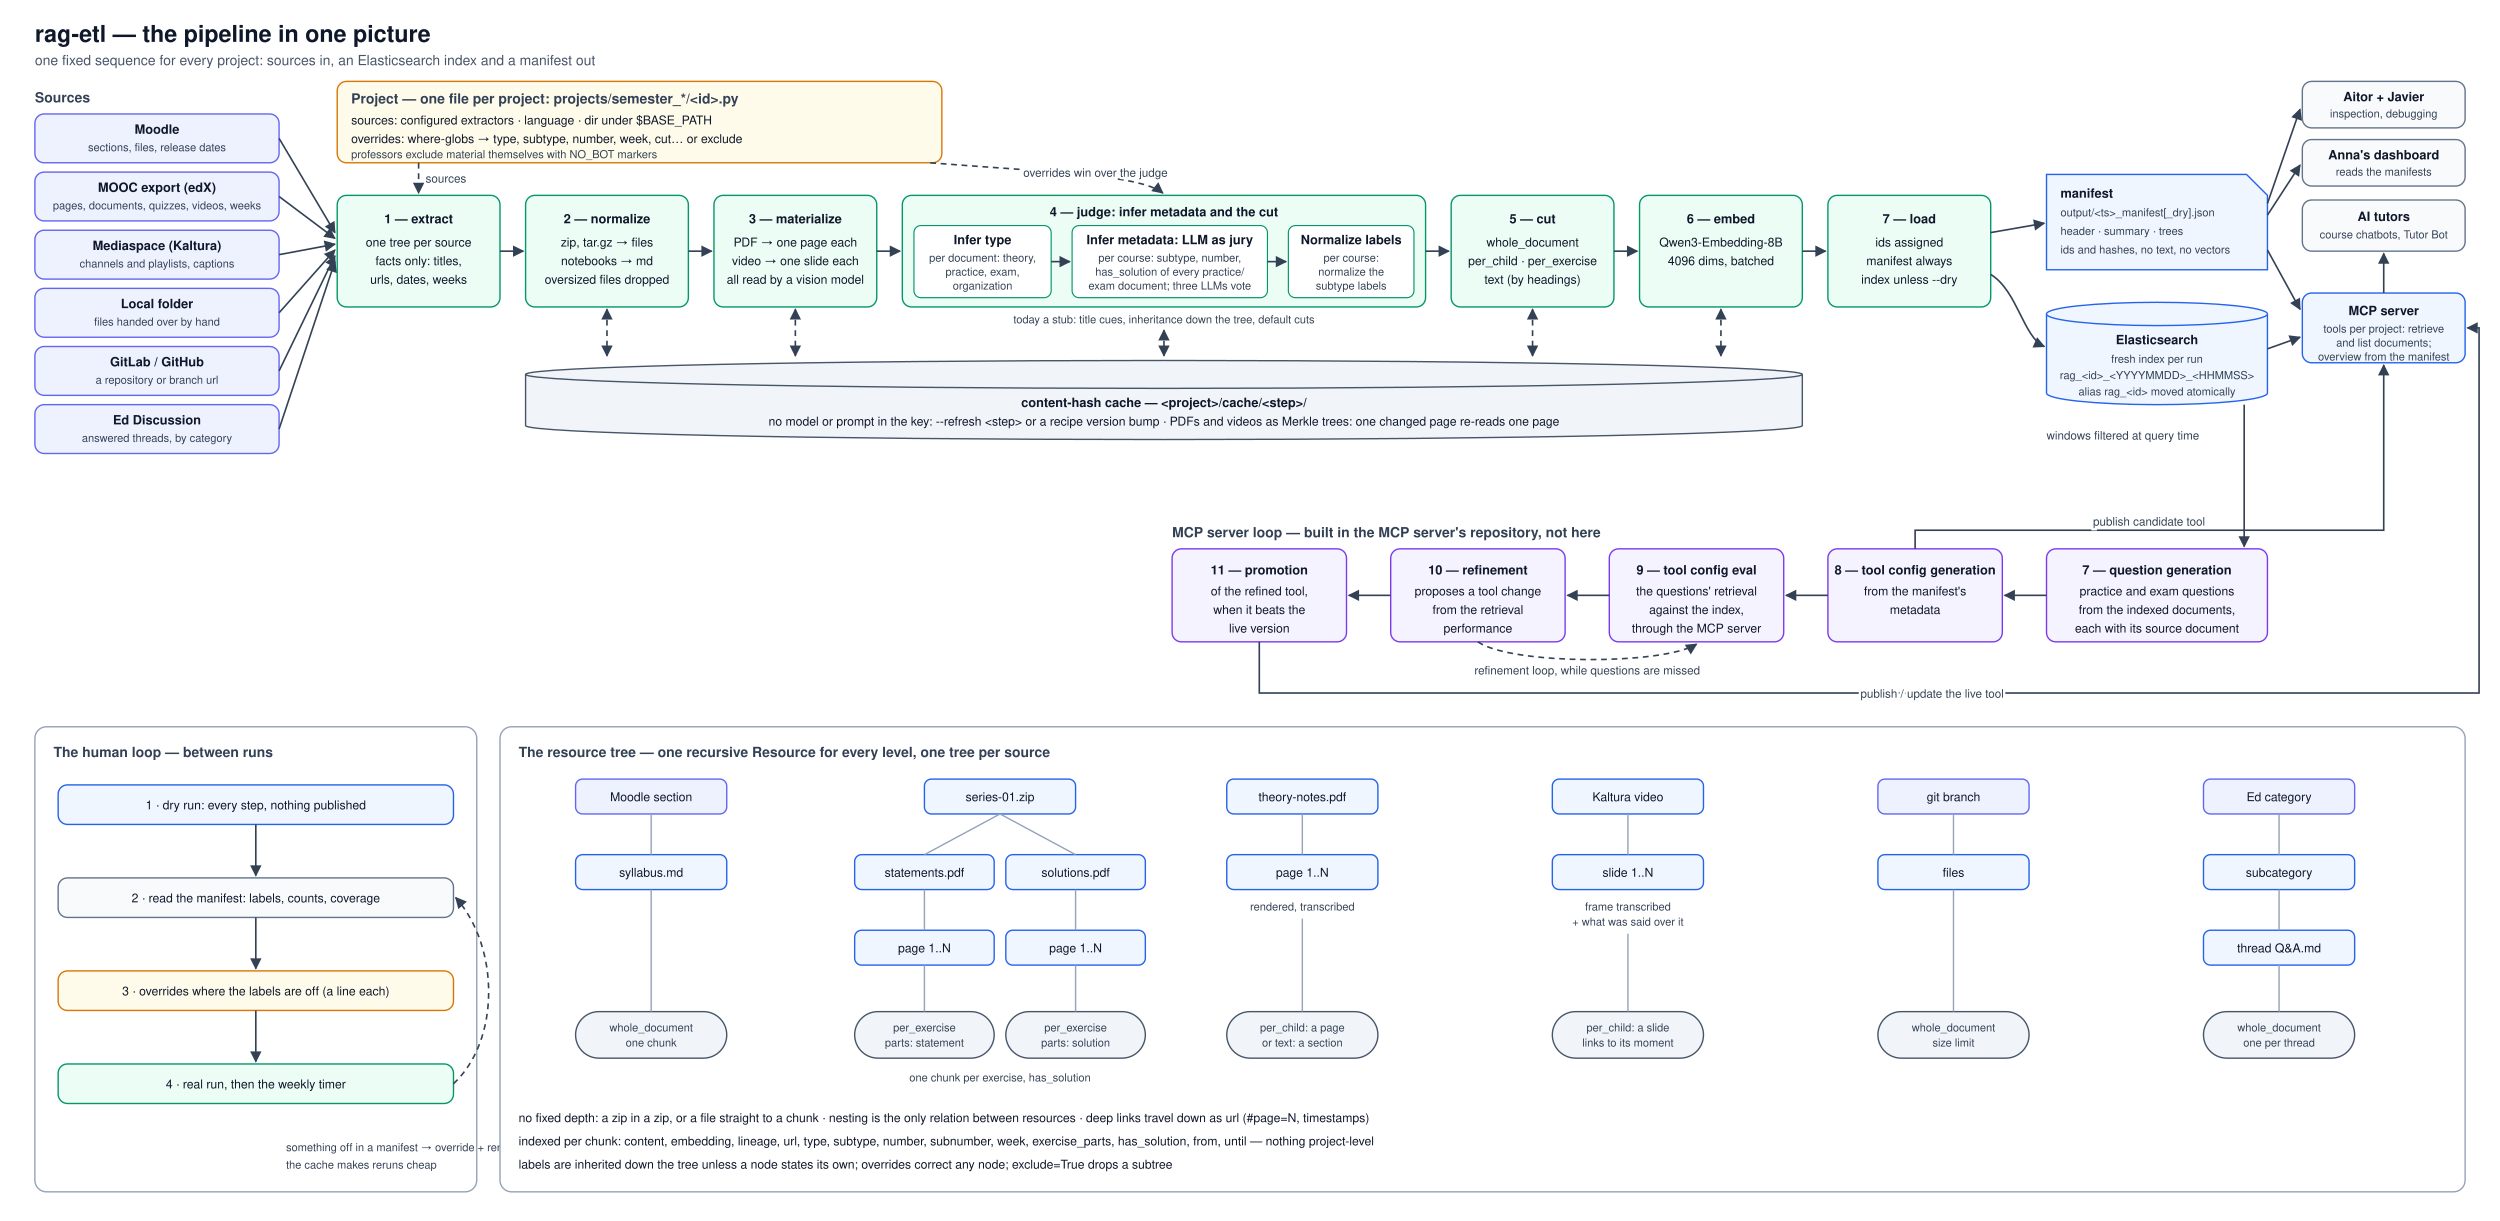
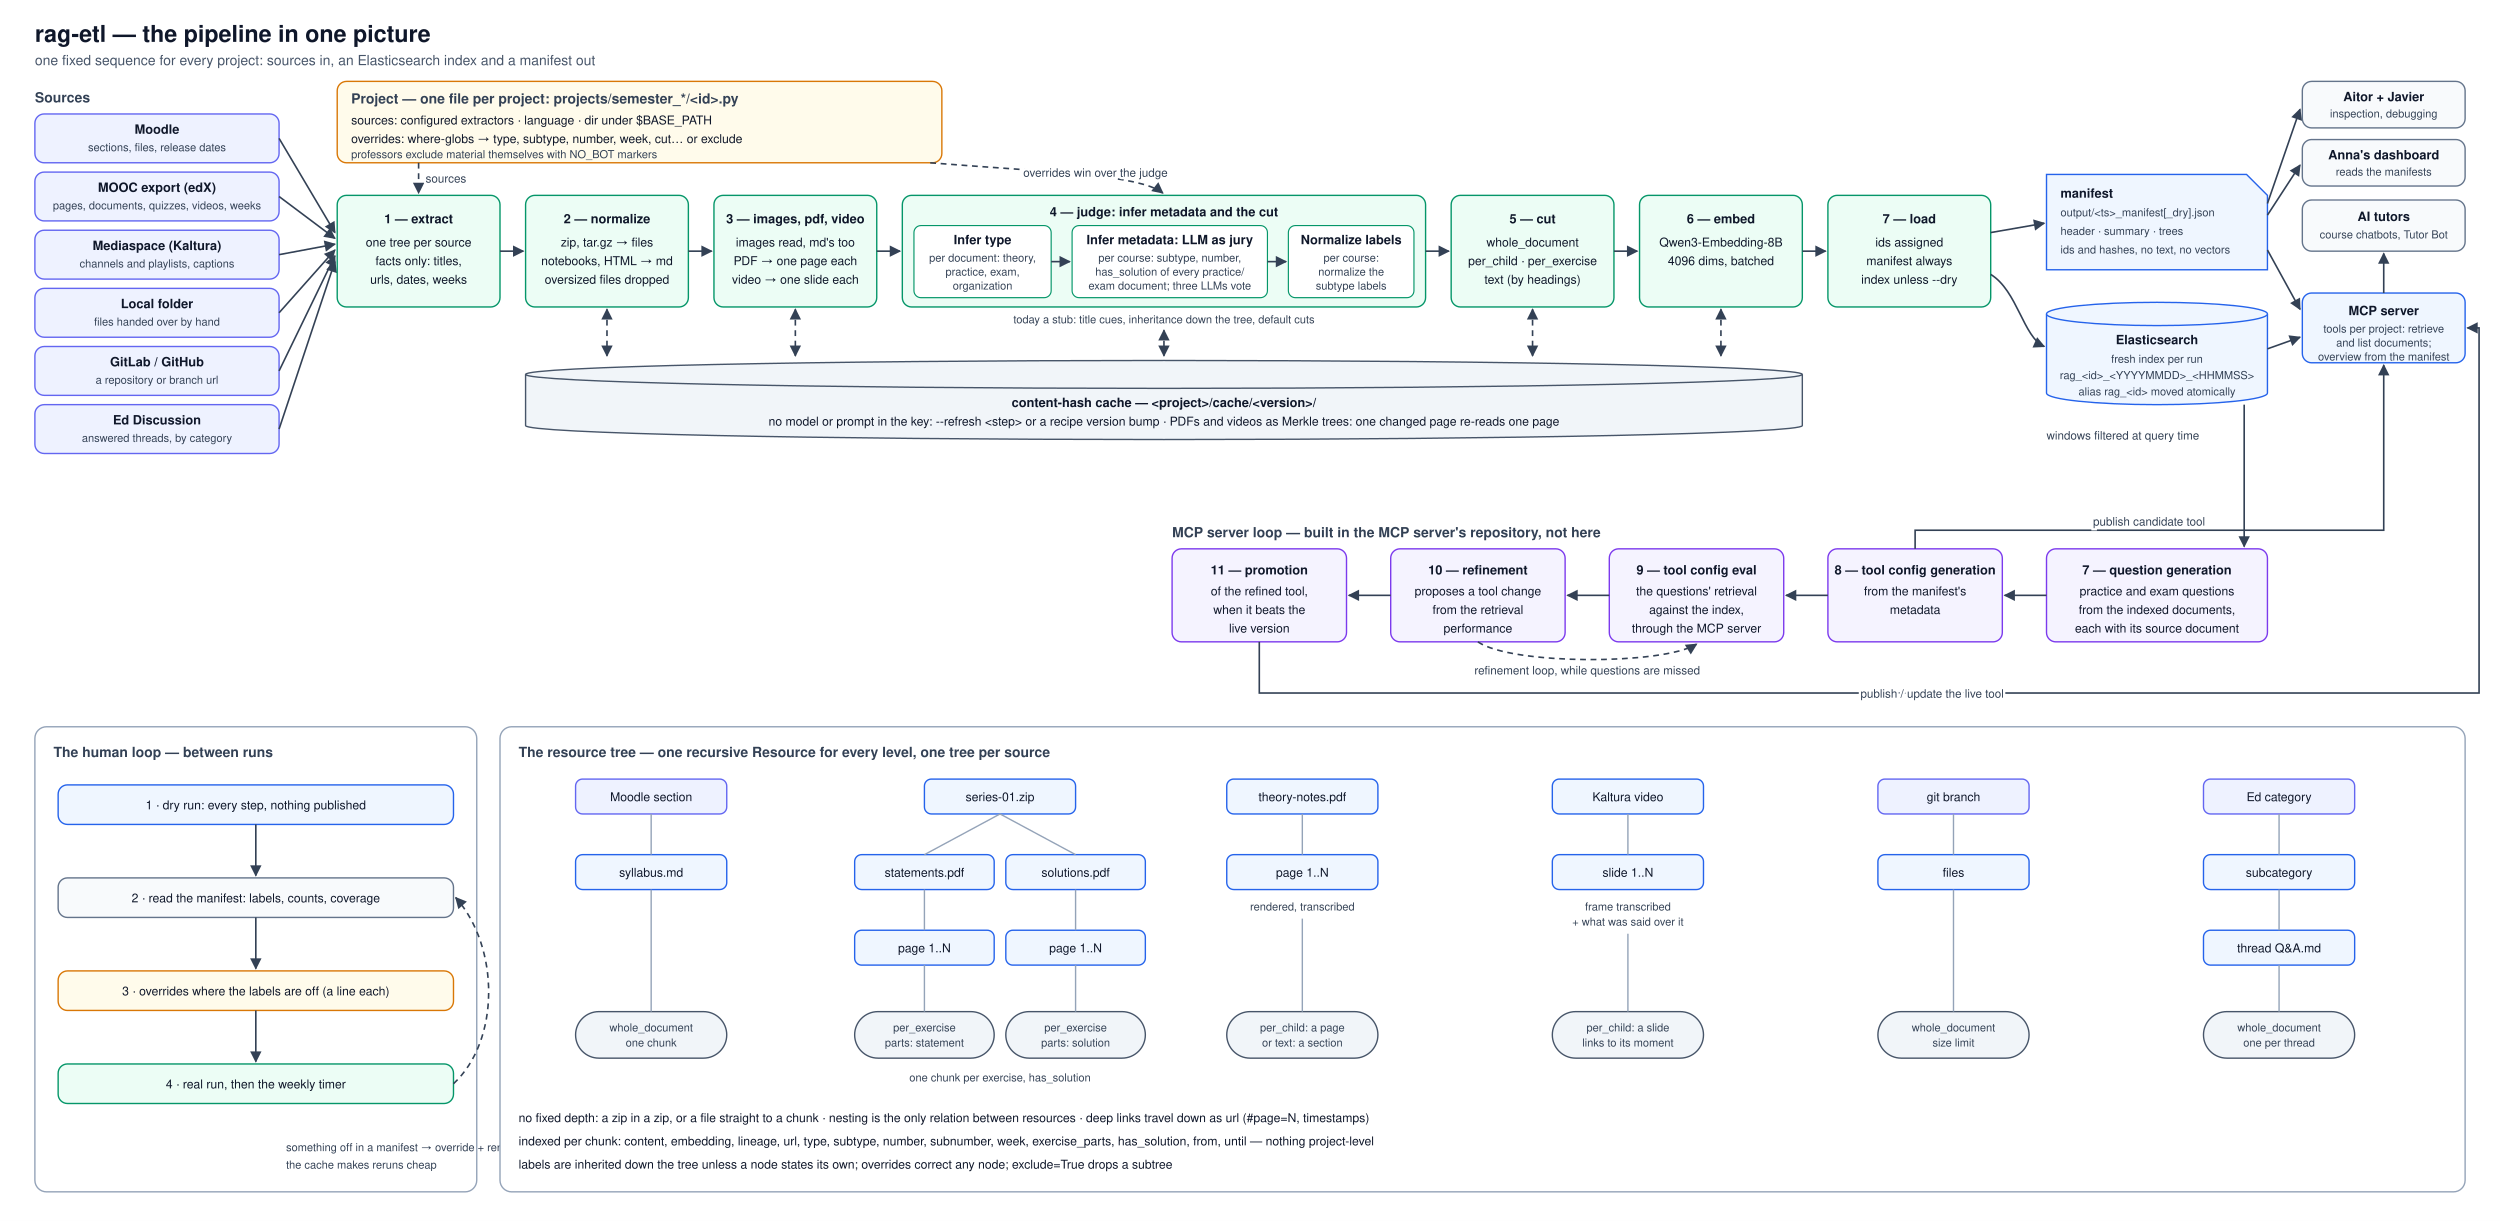
<svg xmlns="http://www.w3.org/2000/svg" viewBox="0 0 2150 1050" font-family="Helvetica, Arial, sans-serif">
  <defs>
    <marker id="arrow" viewBox="0 0 10 10" refX="9" refY="5" markerWidth="7" markerHeight="7" orient="auto-start-reverse">
      <path d="M0,0 L10,5 L0,10 z" fill="#334155" />
    </marker>
    <style>
      .title { font-size: 20px; font-weight: bold; fill: #0F172A; }
      .subtitle { font-size: 12px; fill: #475569; }
      .h { font-size: 12px; font-weight: bold; fill: #334155; }
      .b { font-size: 11px; font-weight: bold; fill: #0F172A; }
      .t { font-size: 10.5px; fill: #0F172A; }
      .s { font-size: 9.5px; fill: #334155; }
      .label { font-size: 10px; fill: #334155; paint-order: stroke; stroke: #FFFFFF; stroke-width: 4px; }
      .line { fill: none; stroke: #334155; stroke-width: 1.4; }
      .dash { fill: none; stroke: #334155; stroke-width: 1.4; stroke-dasharray: 5 4; }
      .tree { fill: none; stroke: #94A3B8; stroke-width: 1.2; }
      .panel { fill: #FFFFFF; stroke: #94A3B8; stroke-width: 1.2; }
      .source { fill: #EEF2FF; stroke: #6366F1; stroke-width: 1.2; }
      .step { fill: #ECFDF5; stroke: #059669; stroke-width: 1.2; }
      .substep { fill: #FFFFFF; stroke: #059669; stroke-width: 1; }
      .project { fill: #FFFBEB; stroke: #D97706; stroke-width: 1.2; }
      .output { fill: #EFF6FF; stroke: #2563EB; stroke-width: 1.2; }
      .mcp { fill: #F5F3FF; stroke: #7C3AED; stroke-width: 1.2; }
      .service { fill: #F8FAFC; stroke: #64748B; stroke-width: 1.2; }
      .chunk { fill: #F1F5F9; stroke: #475569; stroke-width: 1.2; }
      .node { fill: #EFF6FF; stroke: #2563EB; stroke-width: 1.2; }
    </style>
  </defs>
  <rect width="2150" height="1050" fill="#FFFFFF" />
  <text x="30" y="36" class="title">rag-etl — the pipeline in one picture</text>
  <text x="30" y="56" class="subtitle">one fixed sequence for every project: sources in, an Elasticsearch index and a manifest out</text>
  <rect x="290" y="70" width="520" height="70" rx="8" class="project" />
  <text x="302" y="89" class="h">Project — one file per project: projects/semester_*/&lt;id&gt;.py</text>
  <text x="302" y="107" class="t">sources: configured extractors · language · dir under $BASE_PATH</text>
  <text x="302" y="123" class="t">overrides: where-globs → type, subtype, number, week, cut… or exclude</text>
  <text x="302" y="136" class="s">professors exclude material themselves with NO_BOT markers</text>
  <path d="M360,140 L360,166" class="dash" marker-end="url(#arrow)" />
  <text x="366" y="157" class="label">sources</text>
  <path d="M800,140 C900,148 980,150 1000,166" class="dash" marker-end="url(#arrow)" />
  <text x="880" y="152" class="label">overrides win over the judge</text>
  <text x="30" y="88" class="h">Sources</text>
  <rect x="30" y="98" width="210" height="42" rx="8" class="source" />
  <text x="135" y="115" class="b" text-anchor="middle">Moodle</text>
  <text x="135" y="130" class="s" text-anchor="middle">sections, files, release dates</text>
  <rect x="30" y="148" width="210" height="42" rx="8" class="source" />
  <text x="135" y="165" class="b" text-anchor="middle">MOOC export (edX)</text>
  <text x="135" y="180" class="s" text-anchor="middle">pages, documents, quizzes, videos, weeks</text>
  <rect x="30" y="198" width="210" height="42" rx="8" class="source" />
  <text x="135" y="215" class="b" text-anchor="middle">Mediaspace (Kaltura)</text>
  <text x="135" y="230" class="s" text-anchor="middle">channels and playlists, captions</text>
  <rect x="30" y="248" width="210" height="42" rx="8" class="source" />
  <text x="135" y="265" class="b" text-anchor="middle">Local folder</text>
  <text x="135" y="280" class="s" text-anchor="middle">files handed over by hand</text>
  <rect x="30" y="298" width="210" height="42" rx="8" class="source" />
  <text x="135" y="315" class="b" text-anchor="middle">GitLab / GitHub</text>
  <text x="135" y="330" class="s" text-anchor="middle">a repository or branch url</text>
  <rect x="30" y="348" width="210" height="42" rx="8" class="source" />
  <text x="135" y="365" class="b" text-anchor="middle">Ed Discussion</text>
  <text x="135" y="380" class="s" text-anchor="middle">answered threads, by category</text>
  <path d="M240,119 L288,200" class="line" marker-end="url(#arrow)" />
  <path d="M240,169 L288,205" class="line" marker-end="url(#arrow)" />
  <path d="M240,219 L288,210" class="line" marker-end="url(#arrow)" />
  <path d="M240,269 L288,215" class="line" marker-end="url(#arrow)" />
  <path d="M240,319 L288,220" class="line" marker-end="url(#arrow)" />
  <path d="M240,369 L288,225" class="line" marker-end="url(#arrow)" />
  <rect x="290" y="168" width="140" height="96" rx="8" class="step" />
  <text x="360" y="192" class="b" text-anchor="middle">1 — extract</text>
  <text x="360" y="212" class="t" text-anchor="middle">one tree per source</text>
  <text x="360" y="228" class="t" text-anchor="middle">facts only: titles,</text>
  <text x="360" y="244" class="t" text-anchor="middle">urls, dates, weeks</text>
  <rect x="452" y="168" width="140" height="96" rx="8" class="step" />
  <text x="522" y="192" class="b" text-anchor="middle">2 — normalize</text>
  <text x="522" y="212" class="t" text-anchor="middle">zip, tar.gz → files</text>
-   <text x="522" y="228" class="t" text-anchor="middle">notebooks → md</text>
+   <text x="522" y="228" class="t" text-anchor="middle">notebooks, HTML → md</text>
  <text x="522" y="244" class="t" text-anchor="middle">oversized files dropped</text>
  <rect x="614" y="168" width="140" height="96" rx="8" class="step" />
-   <text x="684" y="192" class="b" text-anchor="middle">3 — materialize</text>
-   <text x="684" y="212" class="t" text-anchor="middle">PDF → one page each</text>
-   <text x="684" y="228" class="t" text-anchor="middle">video → one slide each</text>
-   <text x="684" y="244" class="t" text-anchor="middle">all read by a vision model</text>
+   <text x="684" y="192" class="b" text-anchor="middle">3 — images, pdf, video</text>
+   <text x="684" y="212" class="t" text-anchor="middle">images read, md's too</text>
+   <text x="684" y="228" class="t" text-anchor="middle">PDF → one page each</text>
+   <text x="684" y="244" class="t" text-anchor="middle">video → one slide each</text>
  <rect x="776" y="168" width="450" height="96" rx="8" class="step" />
  <text x="1001" y="186" class="b" text-anchor="middle">4 — judge: infer metadata and the cut</text>
  <rect x="786" y="194" width="118" height="62" rx="6" class="substep" />
  <text x="845" y="210" class="b" text-anchor="middle">Infer type</text>
  <text x="845" y="225" class="s" text-anchor="middle">per document: theory,</text>
  <text x="845" y="237" class="s" text-anchor="middle">practice, exam,</text>
  <text x="845" y="249" class="s" text-anchor="middle">organization</text>
  <rect x="922" y="194" width="168" height="62" rx="6" class="substep" />
  <text x="1006" y="210" class="b" text-anchor="middle">Infer metadata: LLM as jury</text>
  <text x="1006" y="225" class="s" text-anchor="middle">per course: subtype, number,</text>
  <text x="1006" y="237" class="s" text-anchor="middle">has_solution of every practice/</text>
  <text x="1006" y="249" class="s" text-anchor="middle">exam document; three LLMs vote</text>
  <rect x="1108" y="194" width="108" height="62" rx="6" class="substep" />
  <text x="1162" y="210" class="b" text-anchor="middle">Normalize labels</text>
  <text x="1162" y="225" class="s" text-anchor="middle">per course:</text>
  <text x="1162" y="237" class="s" text-anchor="middle">normalize the</text>
  <text x="1162" y="249" class="s" text-anchor="middle">subtype labels</text>
  <path d="M904,225 L920,225" class="line" marker-end="url(#arrow)" />
  <path d="M1090,225 L1106,225" class="line" marker-end="url(#arrow)" />
  <text x="1001" y="278" class="s" text-anchor="middle">today a stub: title cues, inheritance down the tree, default cuts</text>
  <rect x="1248" y="168" width="140" height="96" rx="8" class="step" />
  <text x="1318" y="192" class="b" text-anchor="middle">5 — cut</text>
  <text x="1318" y="212" class="t" text-anchor="middle">whole_document</text>
  <text x="1318" y="228" class="t" text-anchor="middle">per_child · per_exercise</text>
  <text x="1318" y="244" class="t" text-anchor="middle">text (by headings)</text>
  <rect x="1410" y="168" width="140" height="96" rx="8" class="step" />
  <text x="1480" y="192" class="b" text-anchor="middle">6 — embed</text>
  <text x="1480" y="212" class="t" text-anchor="middle">Qwen3-Embedding-8B</text>
  <text x="1480" y="228" class="t" text-anchor="middle">4096 dims, batched</text>
  <rect x="1572" y="168" width="140" height="96" rx="8" class="step" />
  <text x="1642" y="192" class="b" text-anchor="middle">7 — load</text>
  <text x="1642" y="212" class="t" text-anchor="middle">ids assigned</text>
  <text x="1642" y="228" class="t" text-anchor="middle">manifest always</text>
  <text x="1642" y="244" class="t" text-anchor="middle">index unless --dry</text>
  <path d="M430,216 L450,216" class="line" marker-end="url(#arrow)" />
  <path d="M592,216 L612,216" class="line" marker-end="url(#arrow)" />
  <path d="M754,216 L774,216" class="line" marker-end="url(#arrow)" />
  <path d="M1226,216 L1246,216" class="line" marker-end="url(#arrow)" />
  <path d="M1388,216 L1408,216" class="line" marker-end="url(#arrow)" />
  <path d="M1550,216 L1570,216" class="line" marker-end="url(#arrow)" />
  <path d="M452,322 L452,366 A549,12 0 0 0 1550,366 L1550,322" fill="#F1F5F9" stroke="#475569" stroke-width="1.2" />
  <ellipse cx="1001" cy="322" rx="549" ry="12" fill="#F1F5F9" stroke="#475569" stroke-width="1.2" />
-   <text x="1001" y="350" class="b" text-anchor="middle">content-hash cache — &lt;project&gt;/cache/&lt;step&gt;/</text>
+   <text x="1001" y="350" class="b" text-anchor="middle">content-hash cache — &lt;project&gt;/cache/&lt;version&gt;/</text>
  <text x="1001" y="366" class="t" text-anchor="middle">no model or prompt in the key: --refresh &lt;step&gt; or a recipe version bump · PDFs and videos as Merkle trees: one changed page re-reads one page</text>
  <path d="M522,266 L522,306" class="dash" marker-end="url(#arrow)" marker-start="url(#arrow)" />
  <path d="M684,266 L684,306" class="dash" marker-end="url(#arrow)" marker-start="url(#arrow)" />
  <path d="M1001,284 L1001,306" class="dash" marker-end="url(#arrow)" marker-start="url(#arrow)" />
  <path d="M1318,266 L1318,306" class="dash" marker-end="url(#arrow)" marker-start="url(#arrow)" />
  <path d="M1480,266 L1480,306" class="dash" marker-end="url(#arrow)" marker-start="url(#arrow)" />
  <path d="M1760,150 L1932,150 L1950,168 L1950,232 L1760,232 Z" class="output" />
  <text x="1772" y="170" class="b">manifest</text>
  <text x="1772" y="186" class="s">output/&lt;ts&gt;_manifest[_dry].json</text>
  <text x="1772" y="202" class="s">header · summary · trees</text>
  <text x="1772" y="218" class="s">ids and hashes, no text, no vectors</text>
  <path d="M1760,270 L1760,338 A95,10 0 0 0 1950,338 L1950,270" fill="#EFF6FF" stroke="#2563EB" stroke-width="1.2" />
  <ellipse cx="1855" cy="270" rx="95" ry="10" fill="#EFF6FF" stroke="#2563EB" stroke-width="1.2" />
  <text x="1855" y="296" class="b" text-anchor="middle">Elasticsearch</text>
  <text x="1855" y="312" class="s" text-anchor="middle">fresh index per run</text>
  <text x="1855" y="326" class="s" text-anchor="middle">rag_&lt;id&gt;_&lt;YYYYMMDD&gt;_&lt;HHMMSS&gt;</text>
  <text x="1855" y="340" class="s" text-anchor="middle">alias rag_&lt;id&gt; moved atomically</text>
  <text x="1760" y="378" class="label">windows filtered at query time</text>
  <path d="M1712,200 L1758,192" class="line" marker-end="url(#arrow)" />
  <path d="M1712,236 C1735,250 1740,290 1758,298" class="line" marker-end="url(#arrow)" />
  <rect x="1980" y="70" width="140" height="40" rx="8" class="service" />
  <text x="2050" y="87" class="b" text-anchor="middle">Aitor + Javier</text>
  <text x="2050" y="101" class="s" text-anchor="middle">inspection, debugging</text>
  <rect x="1980" y="120" width="140" height="40" rx="8" class="service" />
  <text x="2050" y="137" class="b" text-anchor="middle">Anna's dashboard</text>
  <text x="2050" y="151" class="s" text-anchor="middle">reads the manifests</text>
  <rect x="1980" y="172" width="140" height="44" rx="8" class="service" />
  <text x="2050" y="190" class="b" text-anchor="middle">AI tutors</text>
  <text x="2050" y="205" class="s" text-anchor="middle">course chatbots, Tutor Bot</text>
  <rect x="1980" y="252" width="140" height="60" rx="8" class="output" />
  <text x="2050" y="271" class="b" text-anchor="middle">MCP server</text>
  <text x="2050" y="286" class="s" text-anchor="middle">tools per project: retrieve</text>
  <text x="2050" y="298" class="s" text-anchor="middle">and list documents;</text>
  <text x="2050" y="310" class="s" text-anchor="middle">overview from the manifest</text>
  <path d="M1950,175 L1978,94" class="line" marker-end="url(#arrow)" />
  <path d="M1950,185 L1978,142" class="line" marker-end="url(#arrow)" />
  <path d="M1950,215 L1978,266" class="line" marker-end="url(#arrow)" />
  <path d="M1950,300 L1978,290" class="line" marker-end="url(#arrow)" />
  <path d="M2050,252 L2050,218" class="line" marker-end="url(#arrow)" />
  <text x="1008" y="462" class="h" fill="#6D28D9">MCP server loop — built in the MCP server's repository, not here</text>
  <rect x="1760" y="472" width="190" height="80" rx="8" class="mcp" />
  <text x="1855" y="494" class="b" text-anchor="middle">7 — question generation</text>
  <text x="1855" y="512" class="t" text-anchor="middle">practice and exam questions</text>
  <text x="1855" y="528" class="t" text-anchor="middle">from the indexed documents,</text>
  <text x="1855" y="544" class="t" text-anchor="middle">each with its source document</text>
  <rect x="1572" y="472" width="150" height="80" rx="8" class="mcp" />
  <text x="1647" y="494" class="b" text-anchor="middle">8 — tool config generation</text>
  <text x="1647" y="512" class="t" text-anchor="middle">from the manifest's</text>
  <text x="1647" y="528" class="t" text-anchor="middle">metadata</text>
  <rect x="1384" y="472" width="150" height="80" rx="8" class="mcp" />
  <text x="1459" y="494" class="b" text-anchor="middle">9 — tool config eval</text>
  <text x="1459" y="512" class="t" text-anchor="middle">the questions' retrieval</text>
  <text x="1459" y="528" class="t" text-anchor="middle">against the index,</text>
  <text x="1459" y="544" class="t" text-anchor="middle">through the MCP server</text>
  <rect x="1196" y="472" width="150" height="80" rx="8" class="mcp" />
  <text x="1271" y="494" class="b" text-anchor="middle">10 — refinement</text>
  <text x="1271" y="512" class="t" text-anchor="middle">proposes a tool change</text>
  <text x="1271" y="528" class="t" text-anchor="middle">from the retrieval</text>
  <text x="1271" y="544" class="t" text-anchor="middle">performance</text>
  <rect x="1008" y="472" width="150" height="80" rx="8" class="mcp" />
  <text x="1083" y="494" class="b" text-anchor="middle">11 — promotion</text>
  <text x="1083" y="512" class="t" text-anchor="middle">of the refined tool,</text>
  <text x="1083" y="528" class="t" text-anchor="middle">when it beats the</text>
  <text x="1083" y="544" class="t" text-anchor="middle">live version</text>
  <path d="M1930,348 L1930,470" class="line" marker-end="url(#arrow)" />
  <path d="M1760,512 L1724,512" class="line" marker-end="url(#arrow)" />
  <path d="M1572,512 L1536,512" class="line" marker-end="url(#arrow)" />
  <path d="M1384,512 L1348,512" class="line" marker-end="url(#arrow)" />
  <path d="M1196,512 L1160,512" class="line" marker-end="url(#arrow)" />
  <path d="M1271,552 C1300,572 1430,572 1459,554" class="dash" marker-end="url(#arrow)" />
  <text x="1365" y="580" class="label" text-anchor="middle">refinement loop, while questions are missed</text>
  <path d="M1647,472 L1647,456 L2050,456 L2050,314" class="line" marker-end="url(#arrow)" />
  <text x="1800" y="452" class="label">publish candidate tool</text>
  <path d="M1083,552 L1083,596 L2132,596 L2132,282 L2122,282" class="line" marker-end="url(#arrow)" />
  <text x="1600" y="600" class="label">publish / update the live tool</text>
  <g transform="translate(0,55)">
    <rect x="30" y="570" width="380" height="400" rx="10" class="panel" />
    <text x="46" y="596" class="h">The human loop — between runs</text>
    <rect x="50" y="620" width="340" height="34" rx="8" class="output" />
    <text x="220" y="641" class="t" text-anchor="middle">1 · dry run: every step, nothing published</text>
    <rect x="50" y="700" width="340" height="34" rx="8" class="service" />
    <text x="220" y="721" class="t" text-anchor="middle">2 · read the manifest: labels, counts, coverage</text>
    <rect x="50" y="780" width="340" height="34" rx="8" class="project" />
    <text x="220" y="801" class="t" text-anchor="middle">3 · overrides where the labels are off (a line each)</text>
    <rect x="50" y="860" width="340" height="34" rx="8" class="step" />
    <text x="220" y="881" class="t" text-anchor="middle">4 · real run, then the weekly timer</text>
    <path d="M220,654 L220,698" class="line" marker-end="url(#arrow)" />
    <path d="M220,734 L220,778" class="line" marker-end="url(#arrow)" />
    <path d="M220,814 L220,858" class="line" marker-end="url(#arrow)" />
    <path d="M390,877 C430,840 430,760 392,717" class="dash" marker-end="url(#arrow)" />
    <text x="246" y="935" class="s">something off in a manifest → override + rerun;</text>
    <text x="246" y="950" class="s">the cache makes reruns cheap</text>
    <rect x="430" y="570" width="1690" height="400" rx="10" class="panel" />
    <text x="446" y="596" class="h">The resource tree — one recursive Resource for every level, one tree per source</text>
    <rect x="495" y="615" width="130" height="30" rx="6" class="source" />
    <text x="560" y="634" class="t" text-anchor="middle">Moodle section</text>
    <rect x="495" y="680" width="130" height="30" rx="6" class="node" />
    <text x="560" y="699" class="t" text-anchor="middle">syllabus.md</text>
    <rect x="495" y="815" width="130" height="40" rx="20" class="chunk" />
    <text x="560" y="832" class="s" text-anchor="middle">whole_document</text>
    <text x="560" y="845" class="s" text-anchor="middle">one chunk</text>
    <path d="M560,645 L560,680" class="tree" />
    <path d="M560,710 L560,815" class="tree" />
    <rect x="795" y="615" width="130" height="30" rx="6" class="node" />
    <text x="860" y="634" class="t" text-anchor="middle">series-01.zip</text>
    <rect x="735" y="680" width="120" height="30" rx="6" class="node" />
    <text x="795" y="699" class="t" text-anchor="middle">statements.pdf</text>
    <rect x="865" y="680" width="120" height="30" rx="6" class="node" />
    <text x="925" y="699" class="t" text-anchor="middle">solutions.pdf</text>
    <rect x="735" y="745" width="120" height="30" rx="6" class="node" />
    <text x="795" y="764" class="t" text-anchor="middle">page 1..N</text>
    <rect x="865" y="745" width="120" height="30" rx="6" class="node" />
    <text x="925" y="764" class="t" text-anchor="middle">page 1..N</text>
    <rect x="735" y="815" width="120" height="40" rx="20" class="chunk" />
    <text x="795" y="832" class="s" text-anchor="middle">per_exercise</text>
    <text x="795" y="845" class="s" text-anchor="middle">parts: statement</text>
    <rect x="865" y="815" width="120" height="40" rx="20" class="chunk" />
    <text x="925" y="832" class="s" text-anchor="middle">per_exercise</text>
    <text x="925" y="845" class="s" text-anchor="middle">parts: solution</text>
    <path d="M860,645 L795,680" class="tree" />
    <path d="M860,645 L925,680" class="tree" />
    <path d="M795,710 L795,745" class="tree" />
    <path d="M925,710 L925,745" class="tree" />
    <path d="M795,775 L795,815" class="tree" />
    <path d="M925,775 L925,815" class="tree" />
    <text x="860" y="875" class="s" text-anchor="middle">one chunk per exercise, has_solution</text>
    <rect x="1055" y="615" width="130" height="30" rx="6" class="node" />
    <text x="1120" y="634" class="t" text-anchor="middle">theory-notes.pdf</text>
    <rect x="1055" y="680" width="130" height="30" rx="6" class="node" />
    <text x="1120" y="699" class="t" text-anchor="middle">page 1..N</text>
    <text x="1120" y="728" class="s" text-anchor="middle">rendered, transcribed</text>
    <rect x="1055" y="815" width="130" height="40" rx="20" class="chunk" />
    <text x="1120" y="832" class="s" text-anchor="middle">per_child: a page</text>
    <text x="1120" y="845" class="s" text-anchor="middle">or text: a section</text>
    <path d="M1120,645 L1120,680" class="tree" />
    <path d="M1120,735 L1120,815" class="tree" />
    <rect x="1335" y="615" width="130" height="30" rx="6" class="node" />
    <text x="1400" y="634" class="t" text-anchor="middle">Kaltura video</text>
    <rect x="1335" y="680" width="130" height="30" rx="6" class="node" />
    <text x="1400" y="699" class="t" text-anchor="middle">slide 1..N</text>
    <text x="1400" y="728" class="s" text-anchor="middle">frame transcribed</text>
    <text x="1400" y="741" class="s" text-anchor="middle">+ what was said over it</text>
    <rect x="1335" y="815" width="130" height="40" rx="20" class="chunk" />
    <text x="1400" y="832" class="s" text-anchor="middle">per_child: a slide</text>
    <text x="1400" y="845" class="s" text-anchor="middle">links to its moment</text>
    <path d="M1400,645 L1400,680" class="tree" />
    <path d="M1400,748 L1400,815" class="tree" />
    <rect x="1615" y="615" width="130" height="30" rx="6" class="source" />
    <text x="1680" y="634" class="t" text-anchor="middle">git branch</text>
    <rect x="1615" y="680" width="130" height="30" rx="6" class="node" />
    <text x="1680" y="699" class="t" text-anchor="middle">files</text>
    <rect x="1615" y="815" width="130" height="40" rx="20" class="chunk" />
    <text x="1680" y="832" class="s" text-anchor="middle">whole_document</text>
    <text x="1680" y="845" class="s" text-anchor="middle">size limit</text>
    <path d="M1680,645 L1680,680" class="tree" />
    <path d="M1680,710 L1680,815" class="tree" />
    <rect x="1895" y="615" width="130" height="30" rx="6" class="source" />
    <text x="1960" y="634" class="t" text-anchor="middle">Ed category</text>
    <rect x="1895" y="680" width="130" height="30" rx="6" class="node" />
    <text x="1960" y="699" class="t" text-anchor="middle">subcategory</text>
    <rect x="1895" y="745" width="130" height="30" rx="6" class="node" />
    <text x="1960" y="764" class="t" text-anchor="middle">thread Q&amp;A.md</text>
    <rect x="1895" y="815" width="130" height="40" rx="20" class="chunk" />
    <text x="1960" y="832" class="s" text-anchor="middle">whole_document</text>
    <text x="1960" y="845" class="s" text-anchor="middle">one per thread</text>
    <path d="M1960,645 L1960,680" class="tree" />
    <path d="M1960,710 L1960,745" class="tree" />
    <path d="M1960,775 L1960,815" class="tree" />
    <text x="446" y="910" class="t">no fixed depth: a zip in a zip, or a file straight to a chunk · nesting is the only relation between resources · deep links travel down as url (#page=N, timestamps)</text>
    <text x="446" y="930" class="t">indexed per chunk: content, embedding, lineage, url, type, subtype, number, subnumber, week, exercise_parts, has_solution, from, until — nothing project-level</text>
    <text x="446" y="950" class="t">labels are inherited down the tree unless a node states its own; overrides correct any node; exclude=True drops a subtree</text>
  </g>
</svg>
